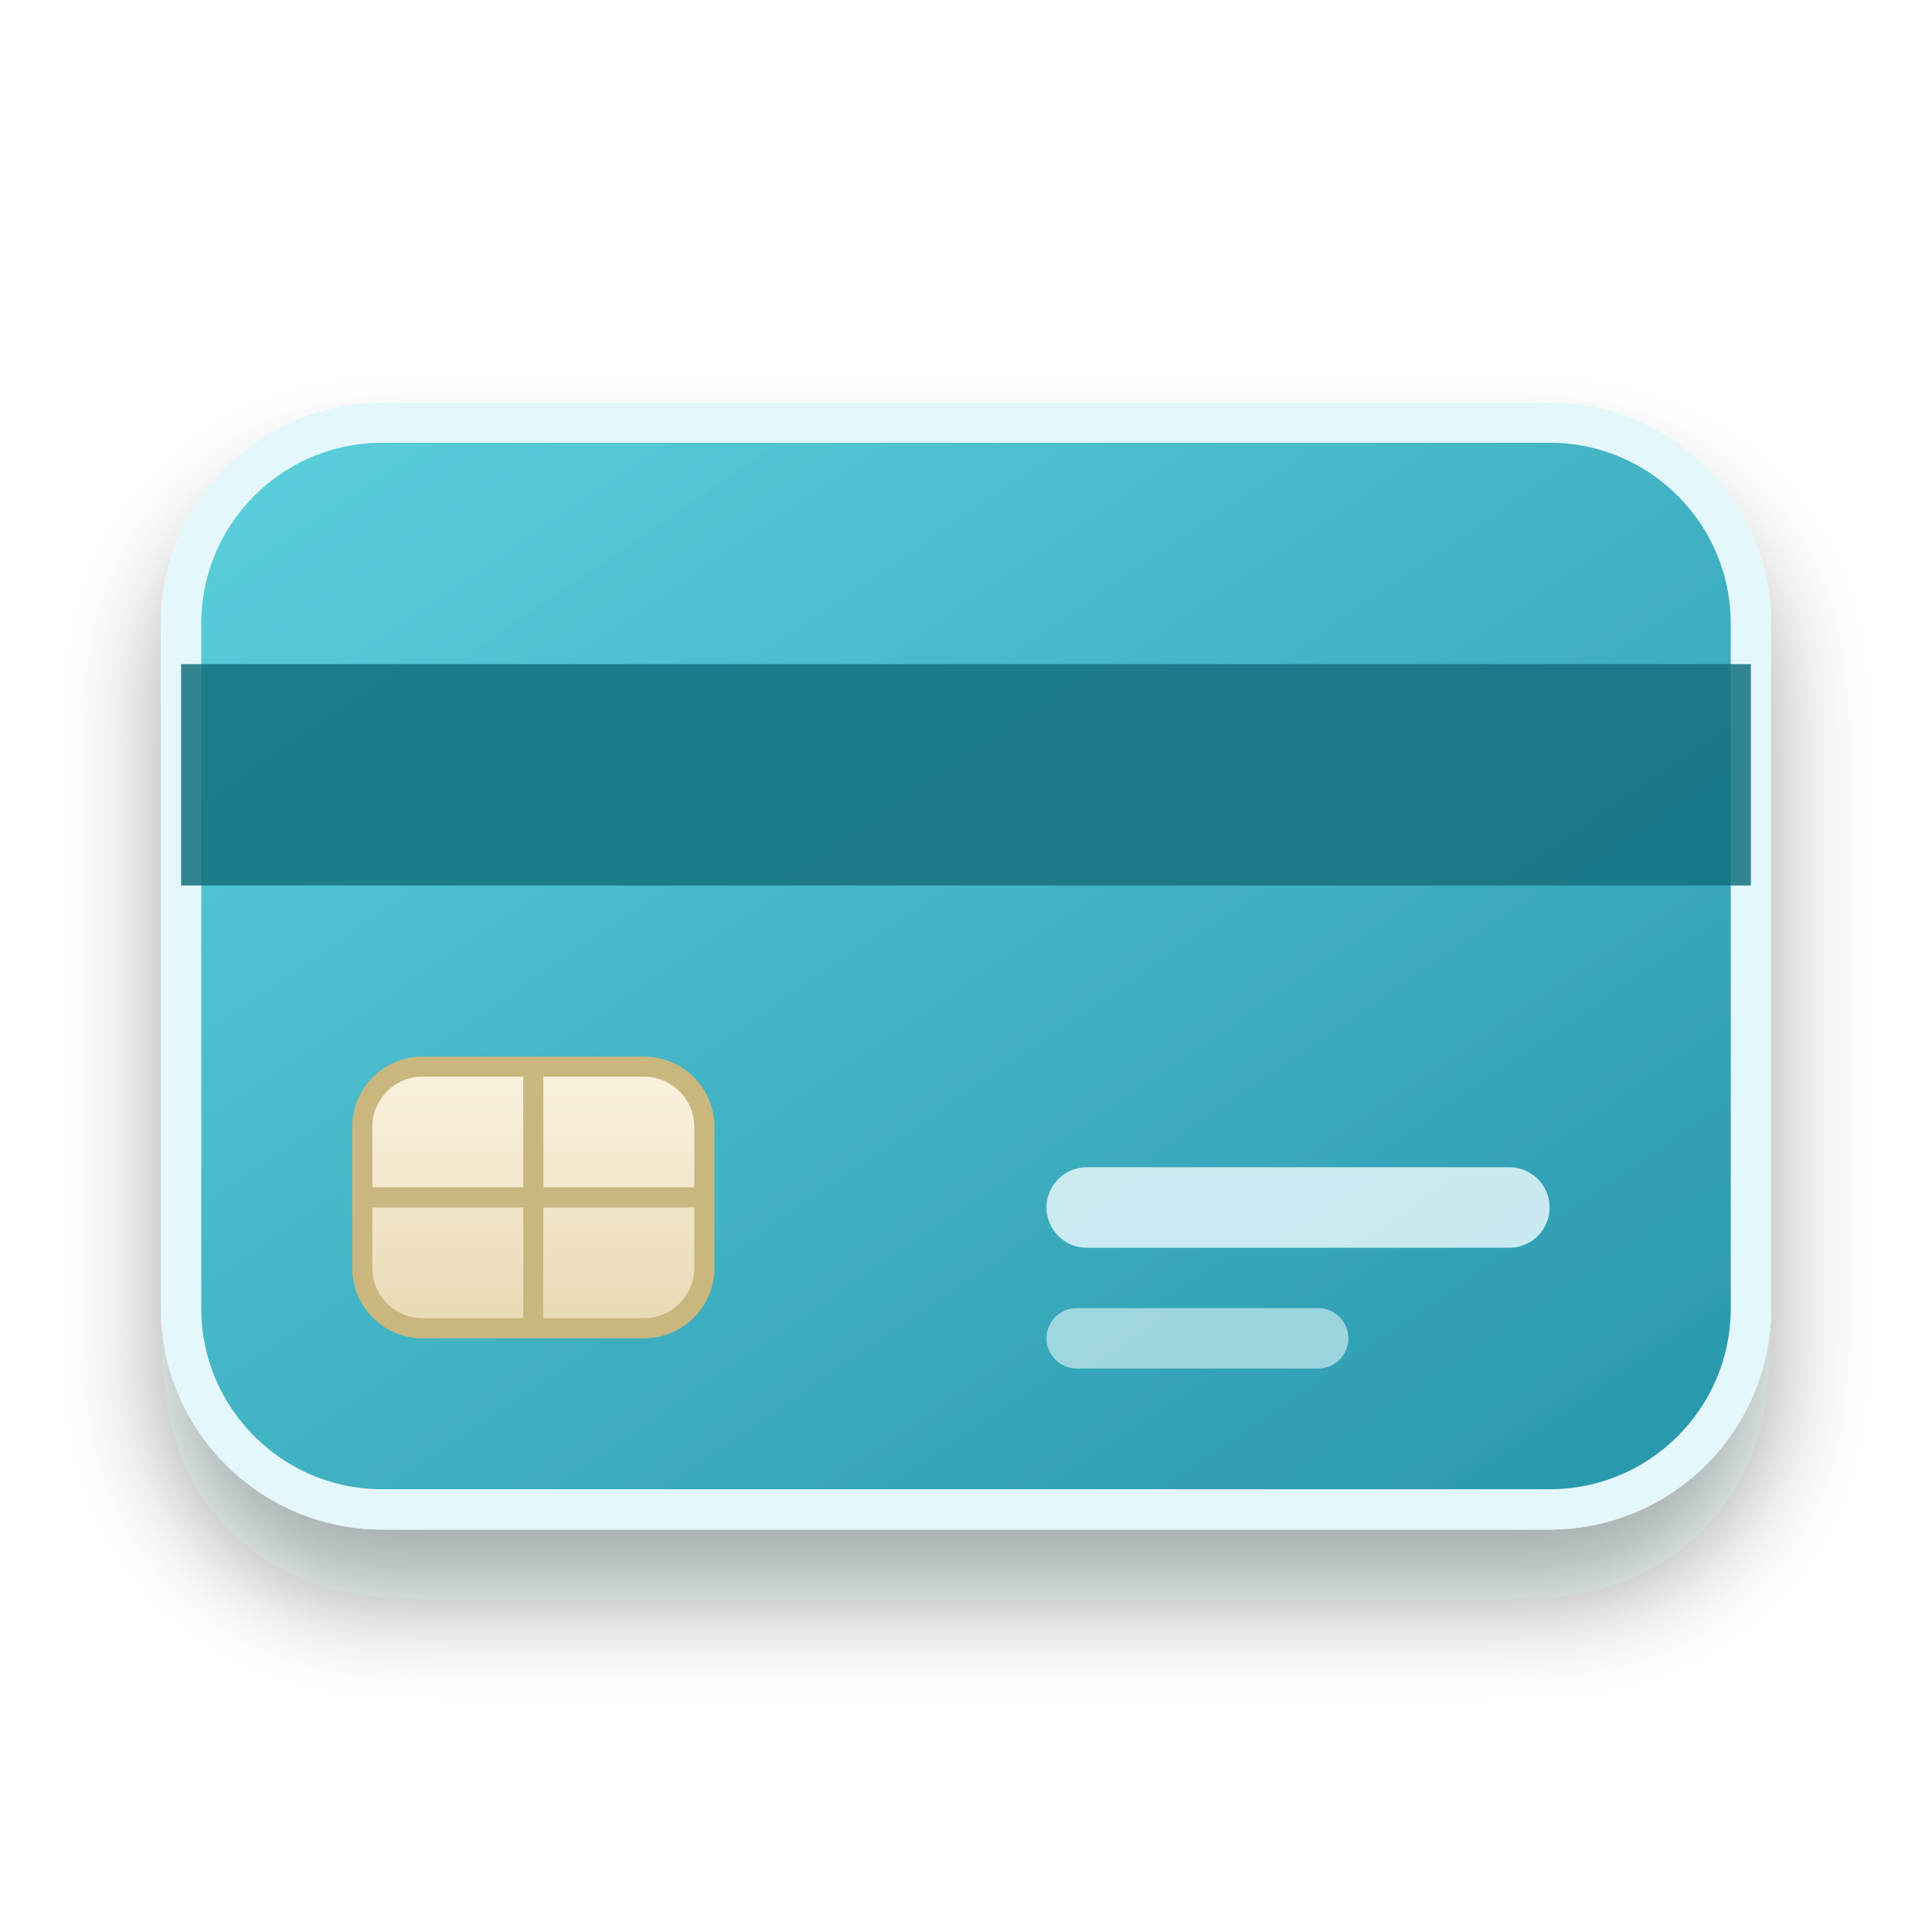
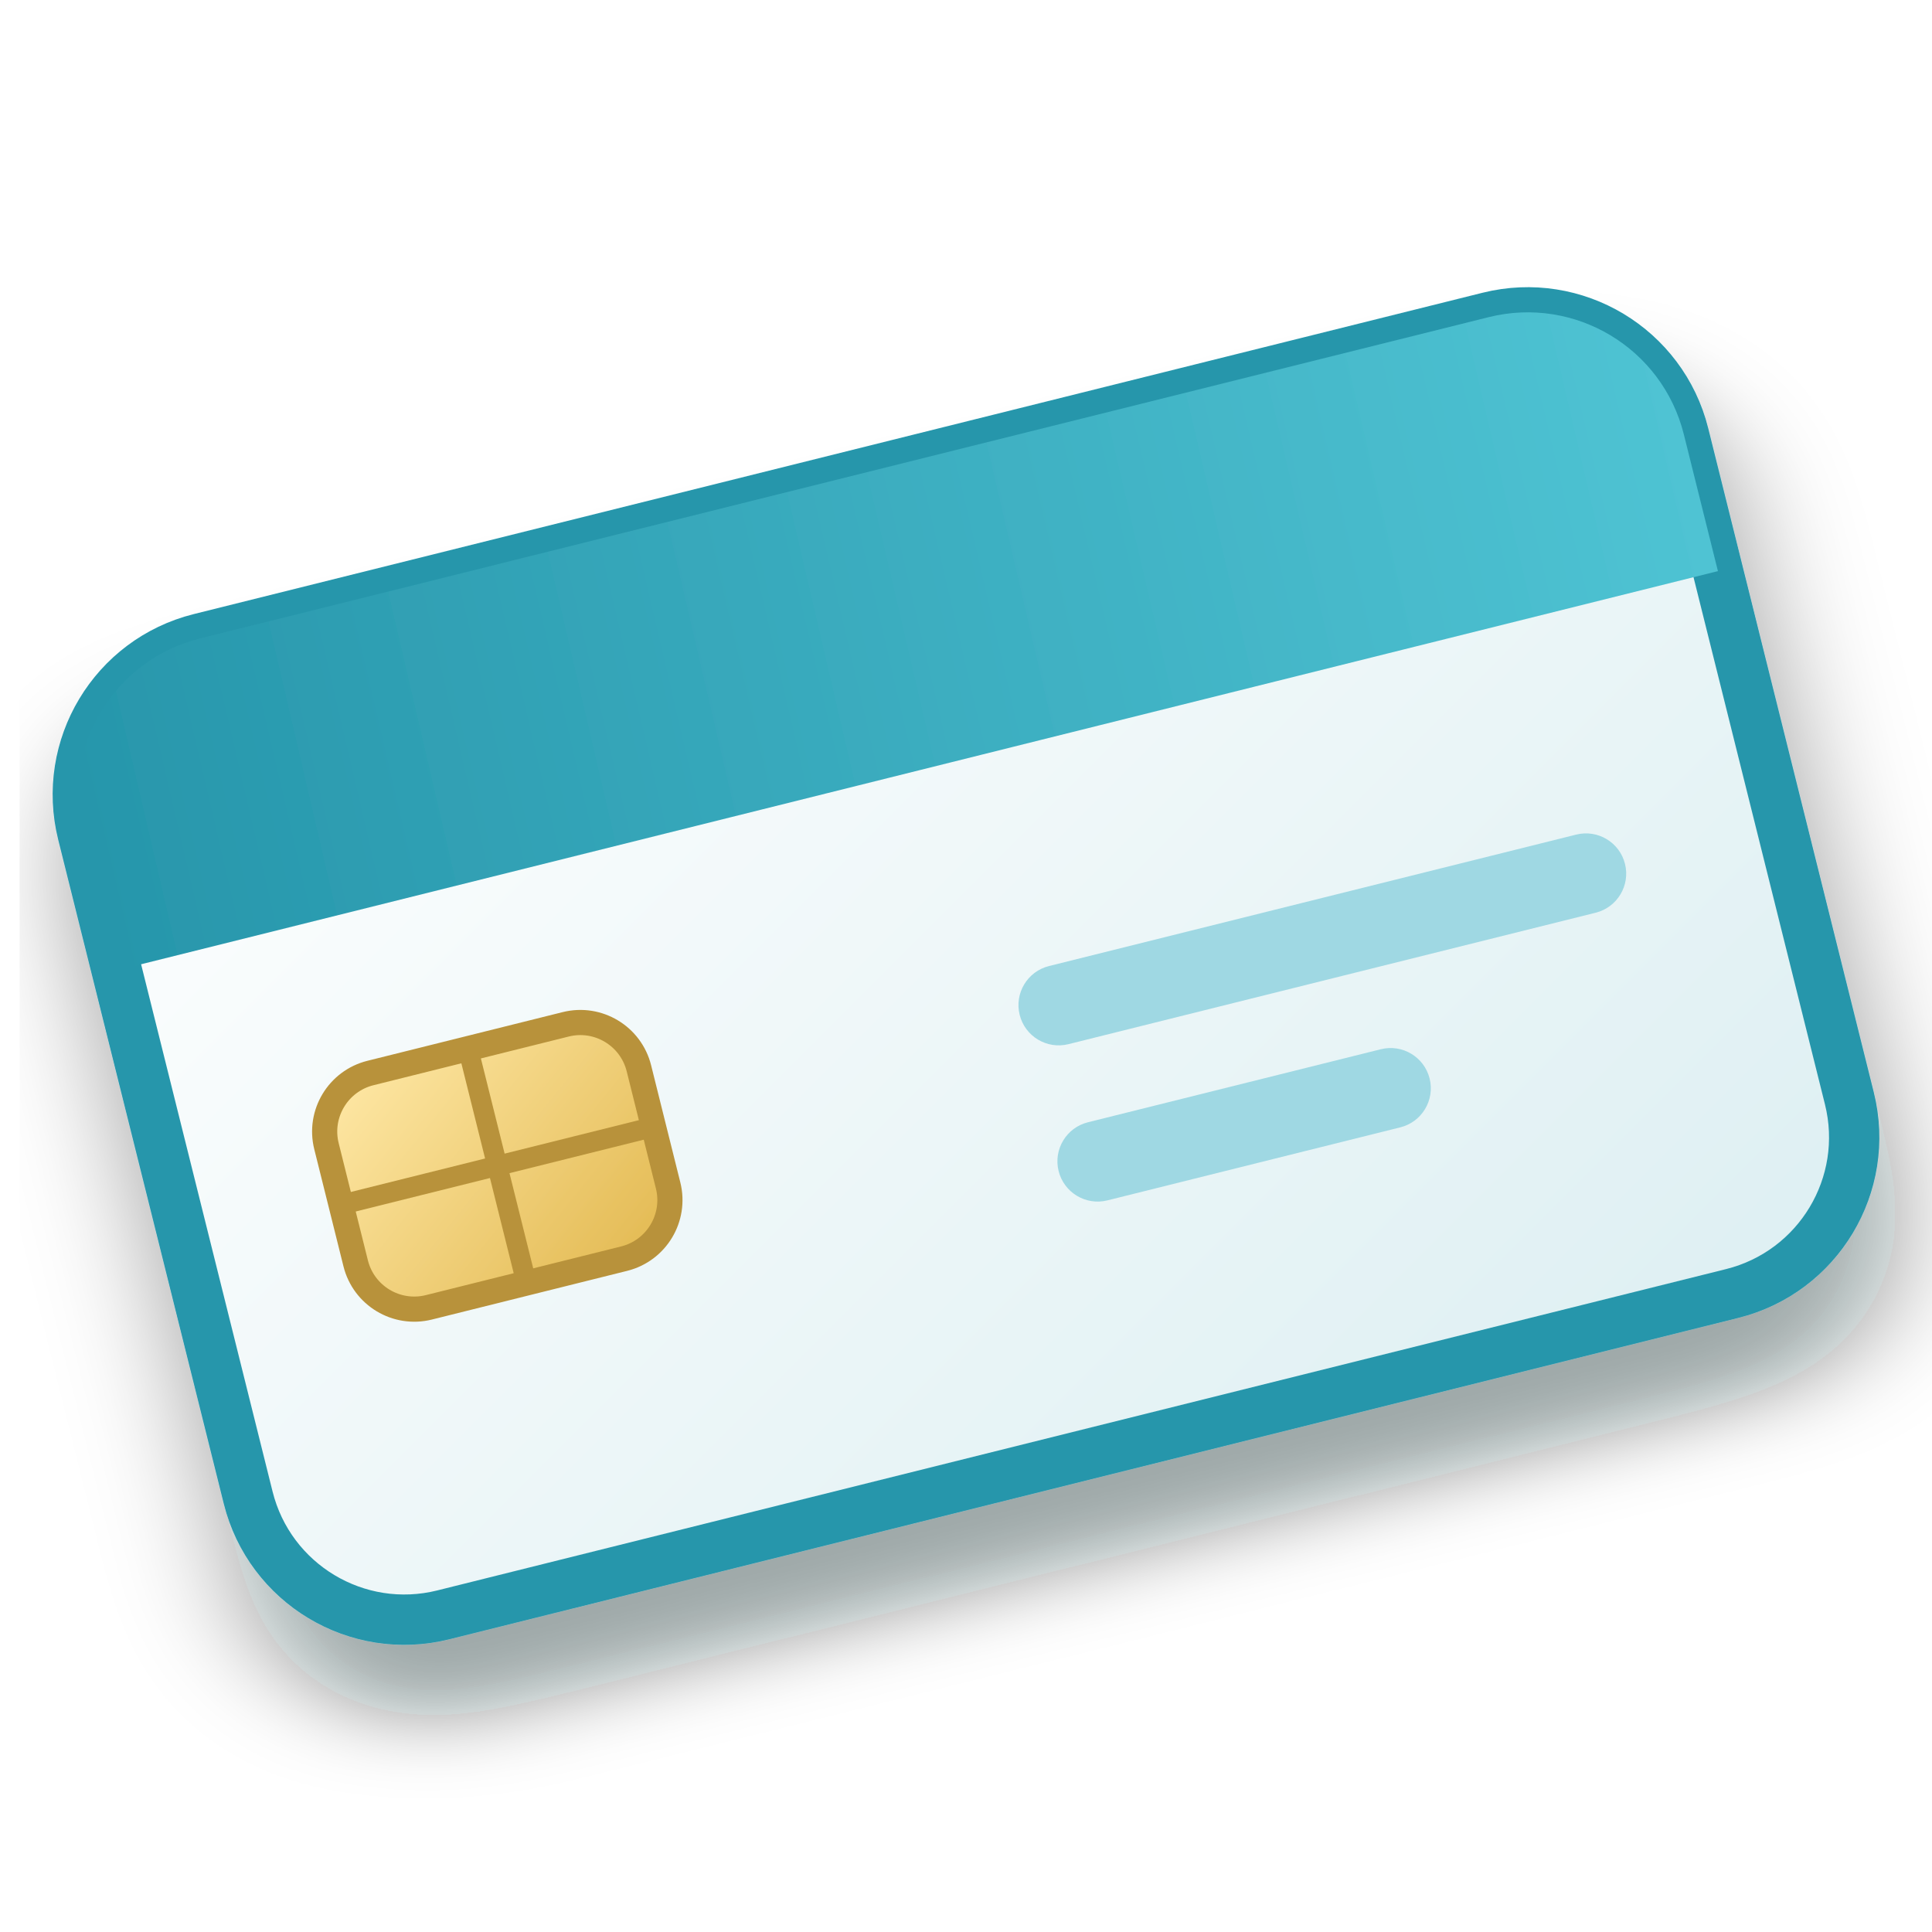
<svg xmlns="http://www.w3.org/2000/svg" viewBox="0 0 192 192" width="192" height="192">
  <defs>
-     <linearGradient id="b" x1="0" y1="0" x2="1" y2="1">
-       <stop offset="0" stop-color="#5CD0DD" />
-       <stop offset="1" stop-color="#2796AB" />
+     <linearGradient id="body" x1="0" y1="0" x2="1" y2="1">
+       <stop offset="0" stop-color="#FFFFFF" />
+       <stop offset="1" stop-color="#DDEFF2" />
    </linearGradient>
-     <linearGradient id="c" x1="0" y1="0" x2="0" y2="1">
-       <stop offset="0" stop-color="#FBF3DF" />
-       <stop offset="1" stop-color="#E9D9B4" />
+     <linearGradient id="strip" x1="0" y1="0" x2="1" y2="0">
+       <stop offset="0" stop-color="#2796AB" />
+       <stop offset="1" stop-color="#4FC3D3" />
    </linearGradient>
-     <filter id="s" x="-20%" y="-20%" width="140%" height="150%">
-       <feDropShadow dx="0" dy="7" stdDeviation="5" flood-color="#03161C" flood-opacity=".35" />
+     <linearGradient id="chip" x1="0" y1="0" x2="1" y2="1">
+       <stop offset="0" stop-color="#FFE9A8" />
+       <stop offset="1" stop-color="#E2B84F" />
+     </linearGradient>
+     <filter id="sh" x="-20%" y="-20%" width="150%" height="160%">
+       <feDropShadow dx="0" dy="8" stdDeviation="5" flood-color="#03161C" flood-opacity=".38" />
    </filter>
  </defs>
-   <g filter="url(#s)">
-     <rect x="18" y="42" width="156" height="108" rx="20" fill="url(#b)" stroke="#E4F7FA" stroke-width="4" />
-     <rect x="18" y="66" width="156" height="22" fill="#14707F" opacity=".85" />
-     <rect x="36" y="106" width="34" height="26" rx="6" fill="url(#c)" stroke="#C9B77F" stroke-width="2" />
-     <path d="M36 119h34M53 106v26" stroke="#C9B77F" stroke-width="2" fill="none" />
-     <rect x="104" y="116" width="50" height="8" rx="4" fill="#E4F7FA" opacity=".85" />
-     <rect x="104" y="130" width="30" height="6" rx="3" fill="#E4F7FA" opacity=".6" />
+   <g transform="rotate(-14 96 96)" filter="url(#sh)">
+     <rect x="14" y="46" width="164" height="100" rx="16" fill="url(#body)" stroke="#2796AB" stroke-width="5" />
+     <path d="M14 62a16 16 0 0 1 16-16h132a16 16 0 0 1 16 16v14H14z" fill="url(#strip)" />
+     <rect x="30" y="92" width="32" height="24" rx="6" fill="url(#chip)" stroke="#B8923A" stroke-width="2.5" />
+     <path d="M30 104h32M46 92v24" stroke="#B8923A" stroke-width="2" fill="none" />
+     <rect x="100" y="98" width="62" height="8" rx="4" fill="#9FD8E3" />
+     <rect x="100" y="114" width="38" height="8" rx="4" fill="#9FD8E3" />
  </g>
</svg>
